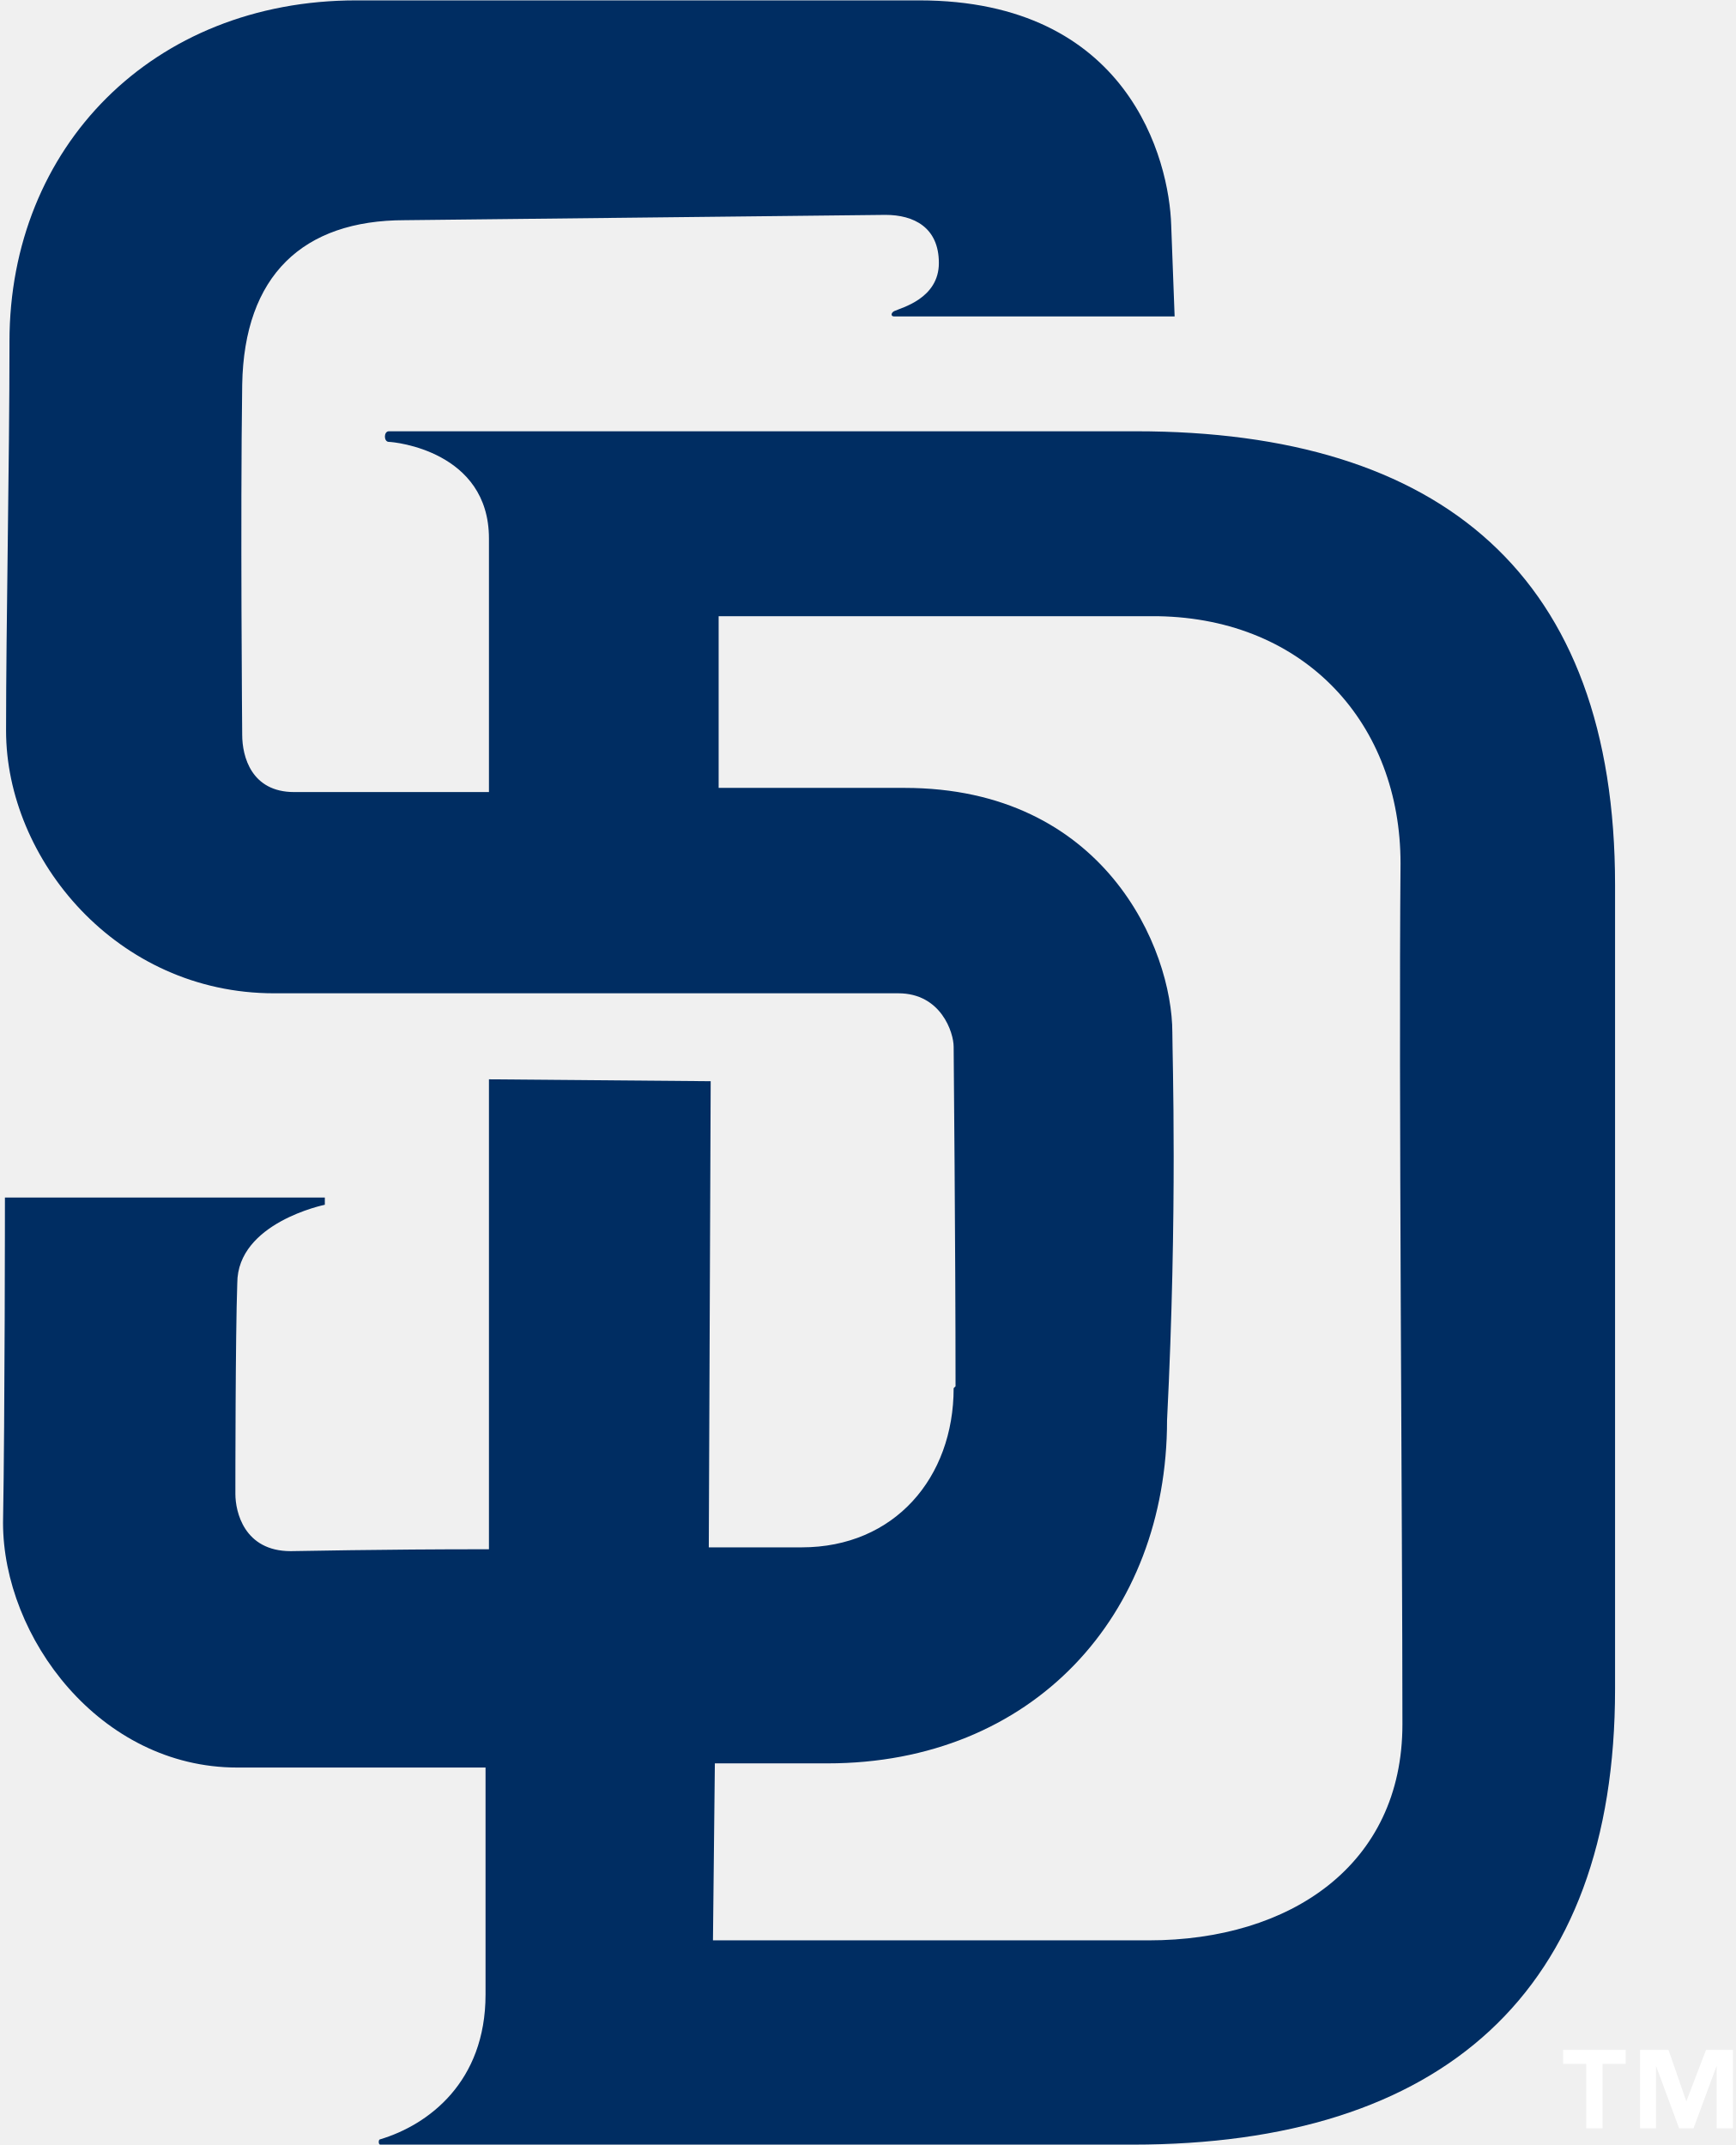
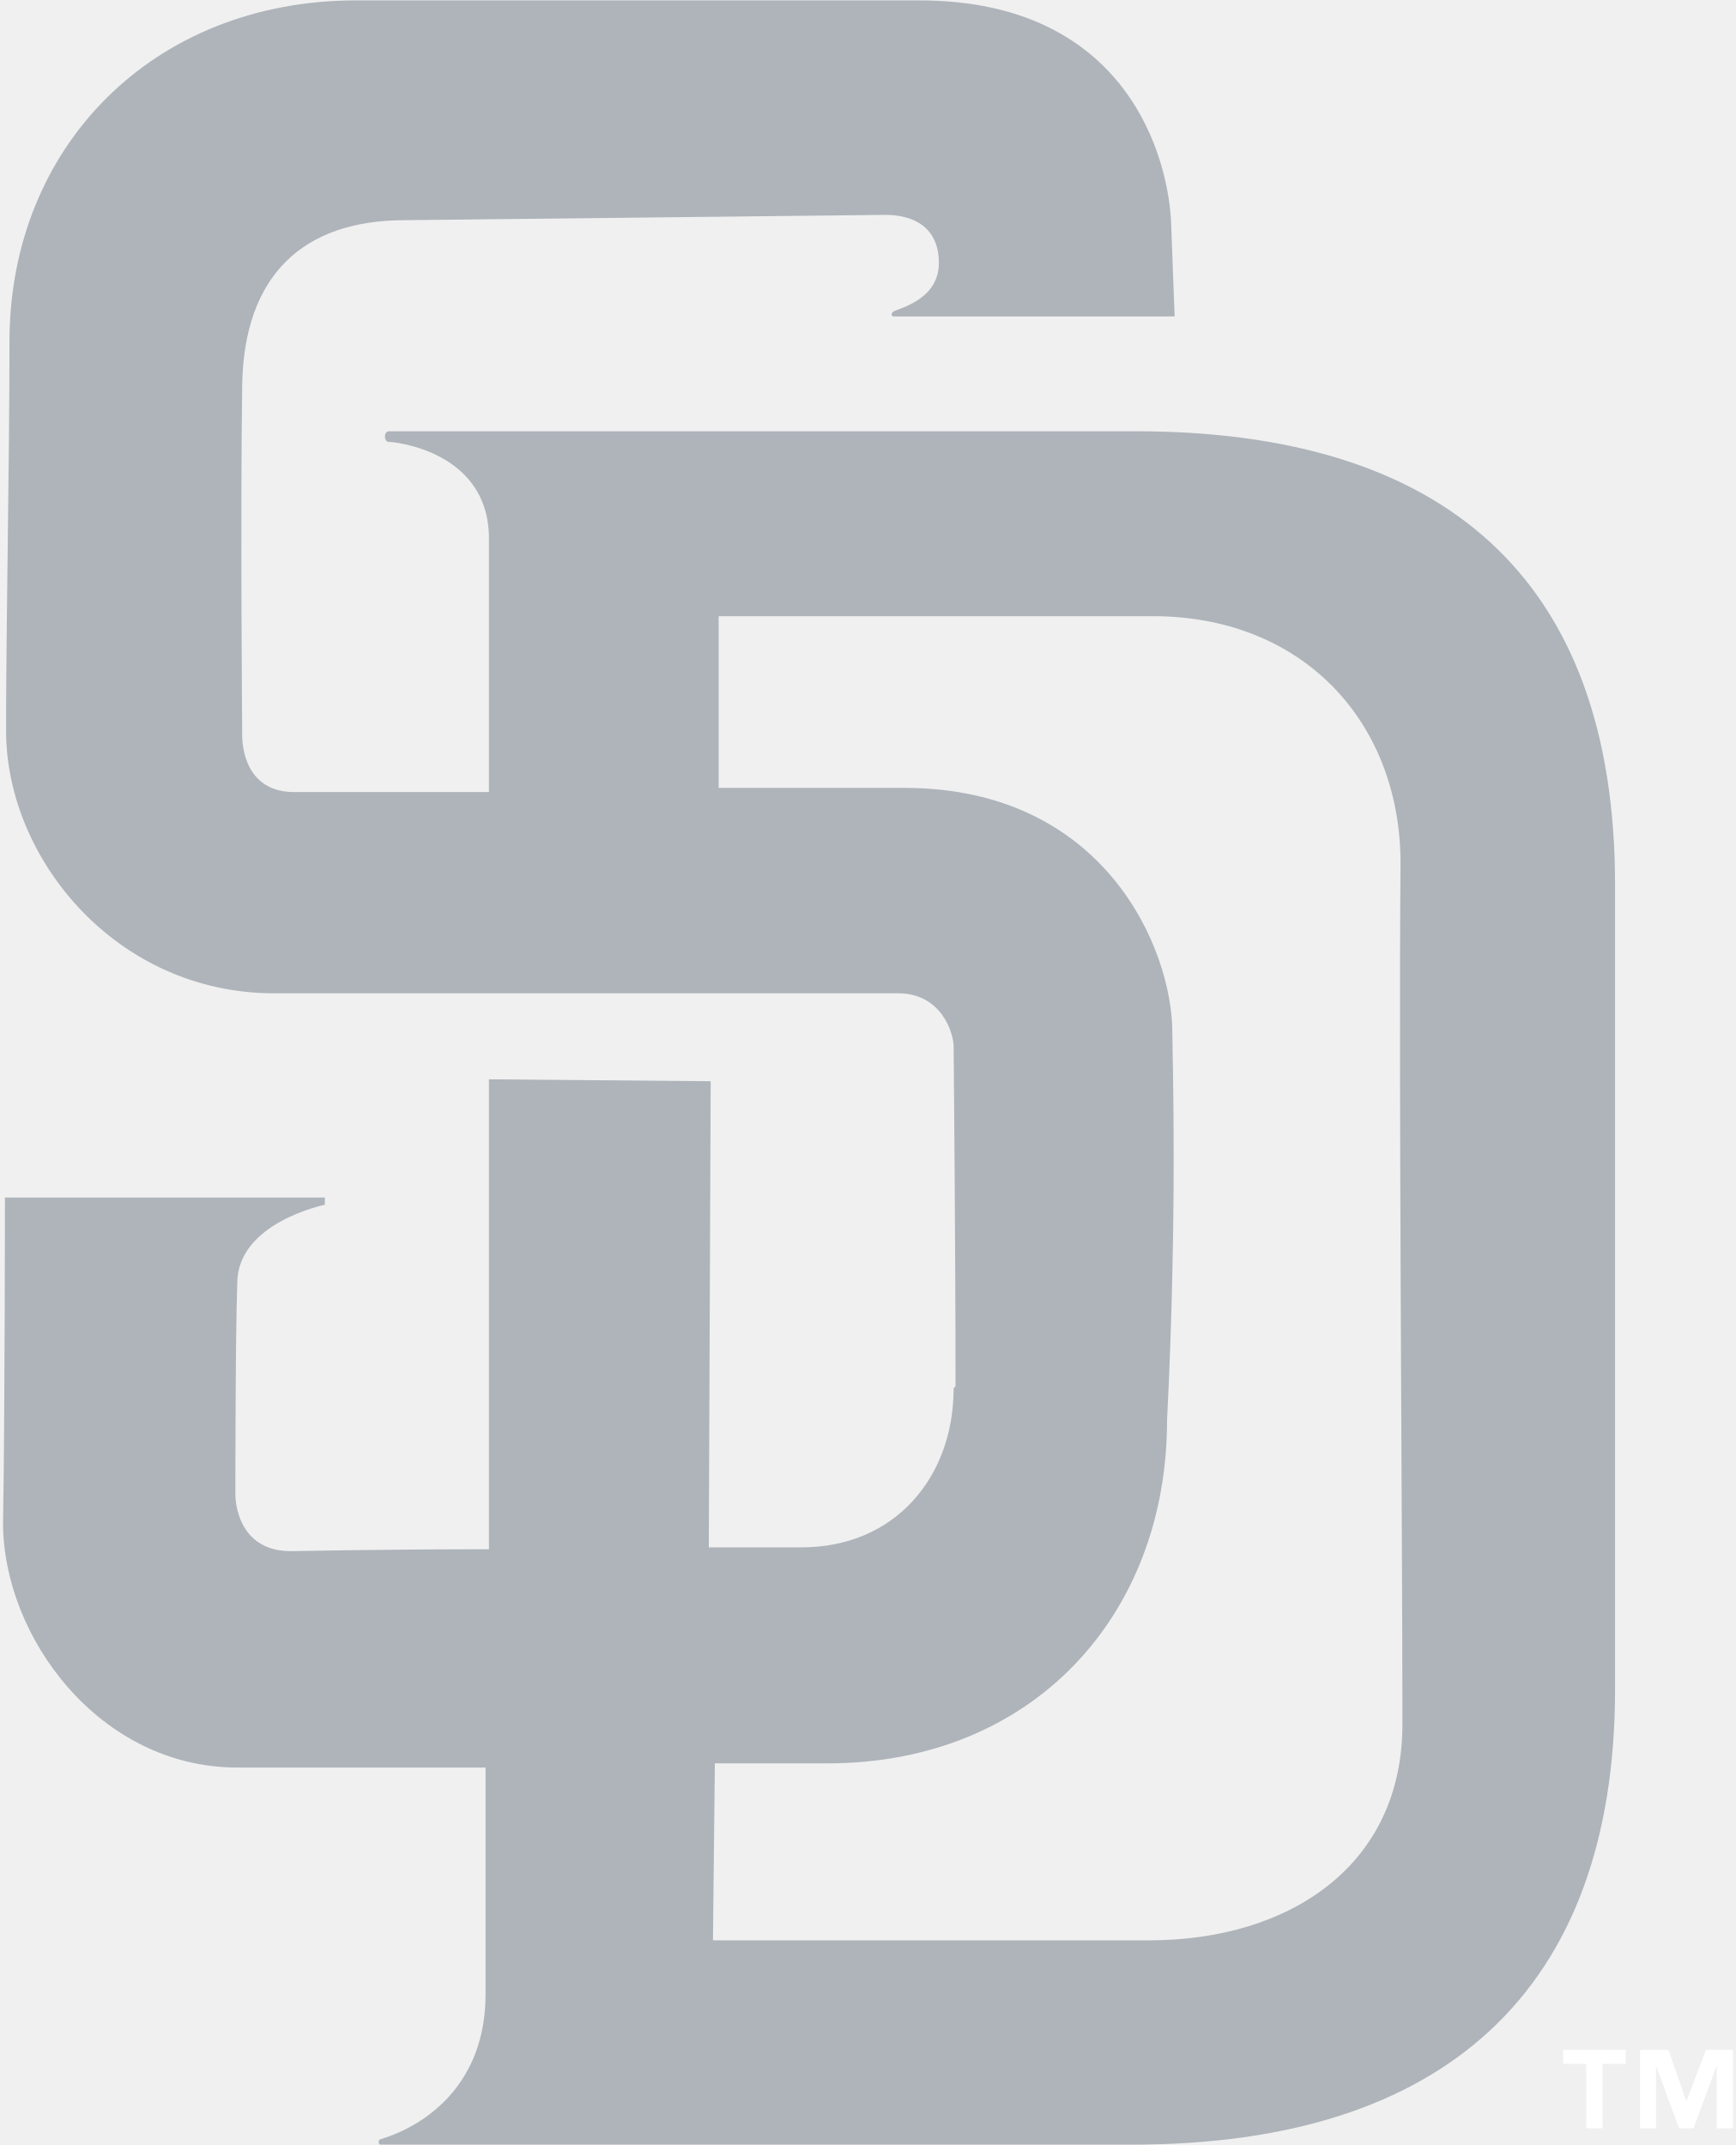
- <svg xmlns="http://www.w3.org/2000/svg" viewBox="0 0 458 566">
-   <g fill-rule="nonzero" fill="none">
-     <path d="M299.7 113.8H102.6c-1.4 0-1.4 2.8 0 2.8S129 119 129 142.1V209H77.6c-11.3 0-13.7-9.4-13.7-15.1 0-.5-.5-57 0-92.4.5-28.8 16-43.4 42.9-43.4l126.8-1.4c7.5 0 14.1 3.3 14.1 12.7 0 9.4-9.9 11.8-11.8 12.7-.9.5-.9 1.4 0 1.4h74l-.9-24C308.5 42.1 297.7.1 242.5.1H94C40.3.1 2.5 38.8 2.5 90.1v.9c0 30.6-.9 74-.9 101.8 0 33.9 29.2 69.3 70.7 69.3H237c11.3 0 14.6 10.4 14.6 14.1 0 1.4.5 52.3.5 89.6l-.5.5c0 23.6-15.6 42-40.1 42H187l.5-123-58.5-.5v124c-29.7 0-50 .5-52.3.5-12.3 0-14.6-10.4-14.6-15.1 0-2.8 0-41.5.5-55.6 0-16 23.1-20.7 23.1-20.7V316H1.3s0 57.5-.5 85.8c0 30.2 25.5 64.6 61.8 64.6h65.5v59.9c0 23.1-15.1 34.4-27.8 38.2-.5 0-.5 1.4 0 1.4h198.5c81.6 0 127.3-40.1 127.3-120.2V233.5c0-81.6-45.8-119.7-126.4-119.7zm69.8 114c-.5 58.9.5 175.4.5 227.2 0 37.2-29.7 57-66.9 57h-115l.5-46.7h29.7c54.2 0 89.6-39.1 89.6-90.5 2.8-55.6 1.4-96.2 1.4-102.3 0-22.2-17.9-64.6-70.7-64.6h-49v-45.3h116c38.9.7 63.9 28.5 63.9 65.2z" fill="#002D62" />
-     <path d="M422.8 561.6v-17h6.1v-3.7h-16.5v3.7h6.1v17h4.3zm34.4 0v-20.7h-7.1l-5.2 13.6-4.7-13.6h-7.5v20.7h4.2v-16.5l6.1 16.5h3.8l6.1-16.5v16.5h4.3z" fill="#FFF" />
+ <svg xmlns="http://www.w3.org/2000/svg" version="1.1" id="Layer_1" x="0px" y="0px" viewBox="0 0 458 566" style="enable-background:new 0 0 458 566;" xml:space="preserve">
+   <style type="text/css">
+ 	.st0{fill:#AEB4BA;}
+ 	.st1{fill:#FFFFFF;}
+ </style>
+   <g>
+     <path class="st0" d="M299.7,113.8H102.6c-1.4,0-1.4,2.8,0,2.8S129,119,129,142.1V209H77.6c-11.3,0-13.7-9.4-13.7-15.1   c0-0.5-0.5-57,0-92.4c0.5-28.8,16-43.4,42.9-43.4l126.8-1.4c7.5,0,14.1,3.3,14.1,12.7s-9.9,11.8-11.8,12.7c-0.9,0.5-0.9,1.4,0,1.4   h74l-0.9-24c-0.5-17.4-11.3-59.4-66.5-59.4H94c-53.7,0-91.5,38.7-91.5,90V91c0,30.6-0.9,74-0.9,101.8c0,33.9,29.2,69.3,70.7,69.3   H237c11.3,0,14.6,10.4,14.6,14.1c0,1.4,0.5,52.3,0.5,89.6l-0.5,0.5c0,23.6-15.6,42-40.1,42H187l0.5-123l-58.5-0.5v124   c-29.7,0-50,0.5-52.3,0.5c-12.3,0-14.6-10.4-14.6-15.1c0-2.8,0-41.5,0.5-55.6c0-16,23.1-20.7,23.1-20.7V316H1.3   c0,0,0,57.5-0.5,85.8c0,30.2,25.5,64.6,61.8,64.6h65.5v59.9c0,23.1-15.1,34.4-27.8,38.2c-0.5,0-0.5,1.4,0,1.4h198.5   c81.6,0,127.3-40.1,127.3-120.2V233.5C426.1,151.9,380.3,113.8,299.7,113.8L299.7,113.8z M369.5,227.8C369,286.7,370,403.2,370,455   c0,37.2-29.7,57-66.9,57h-115l0.5-46.7h29.7c54.2,0,89.6-39.1,89.6-90.5c2.8-55.6,1.4-96.2,1.4-102.3c0-22.2-17.9-64.6-70.7-64.6   h-49v-45.3h116C344.5,163.3,369.5,191.1,369.5,227.8L369.5,227.8z" />
+     <path class="st1" d="M422.8,561.6v-17h6.1v-3.7h-16.5v3.7h6.1v17H422.8z M457.2,561.6v-20.7h-7.1l-5.2,13.6l-4.7-13.6h-7.5v20.7   h4.2v-16.5l6.1,16.5h3.8l6.1-16.5v16.5H457.2L457.2,561.6z" />
  </g>
</svg>
